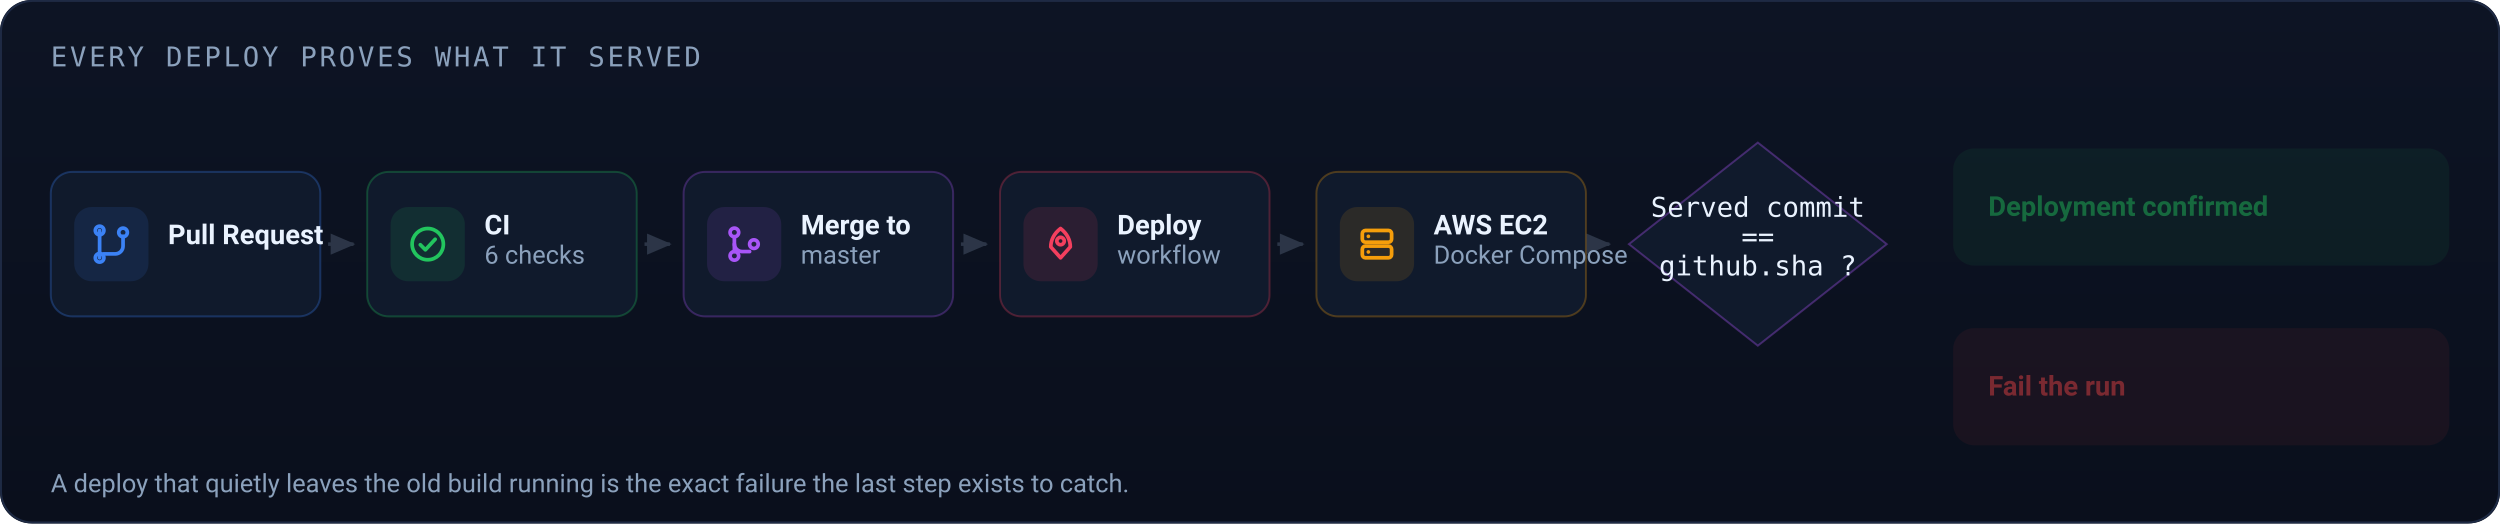
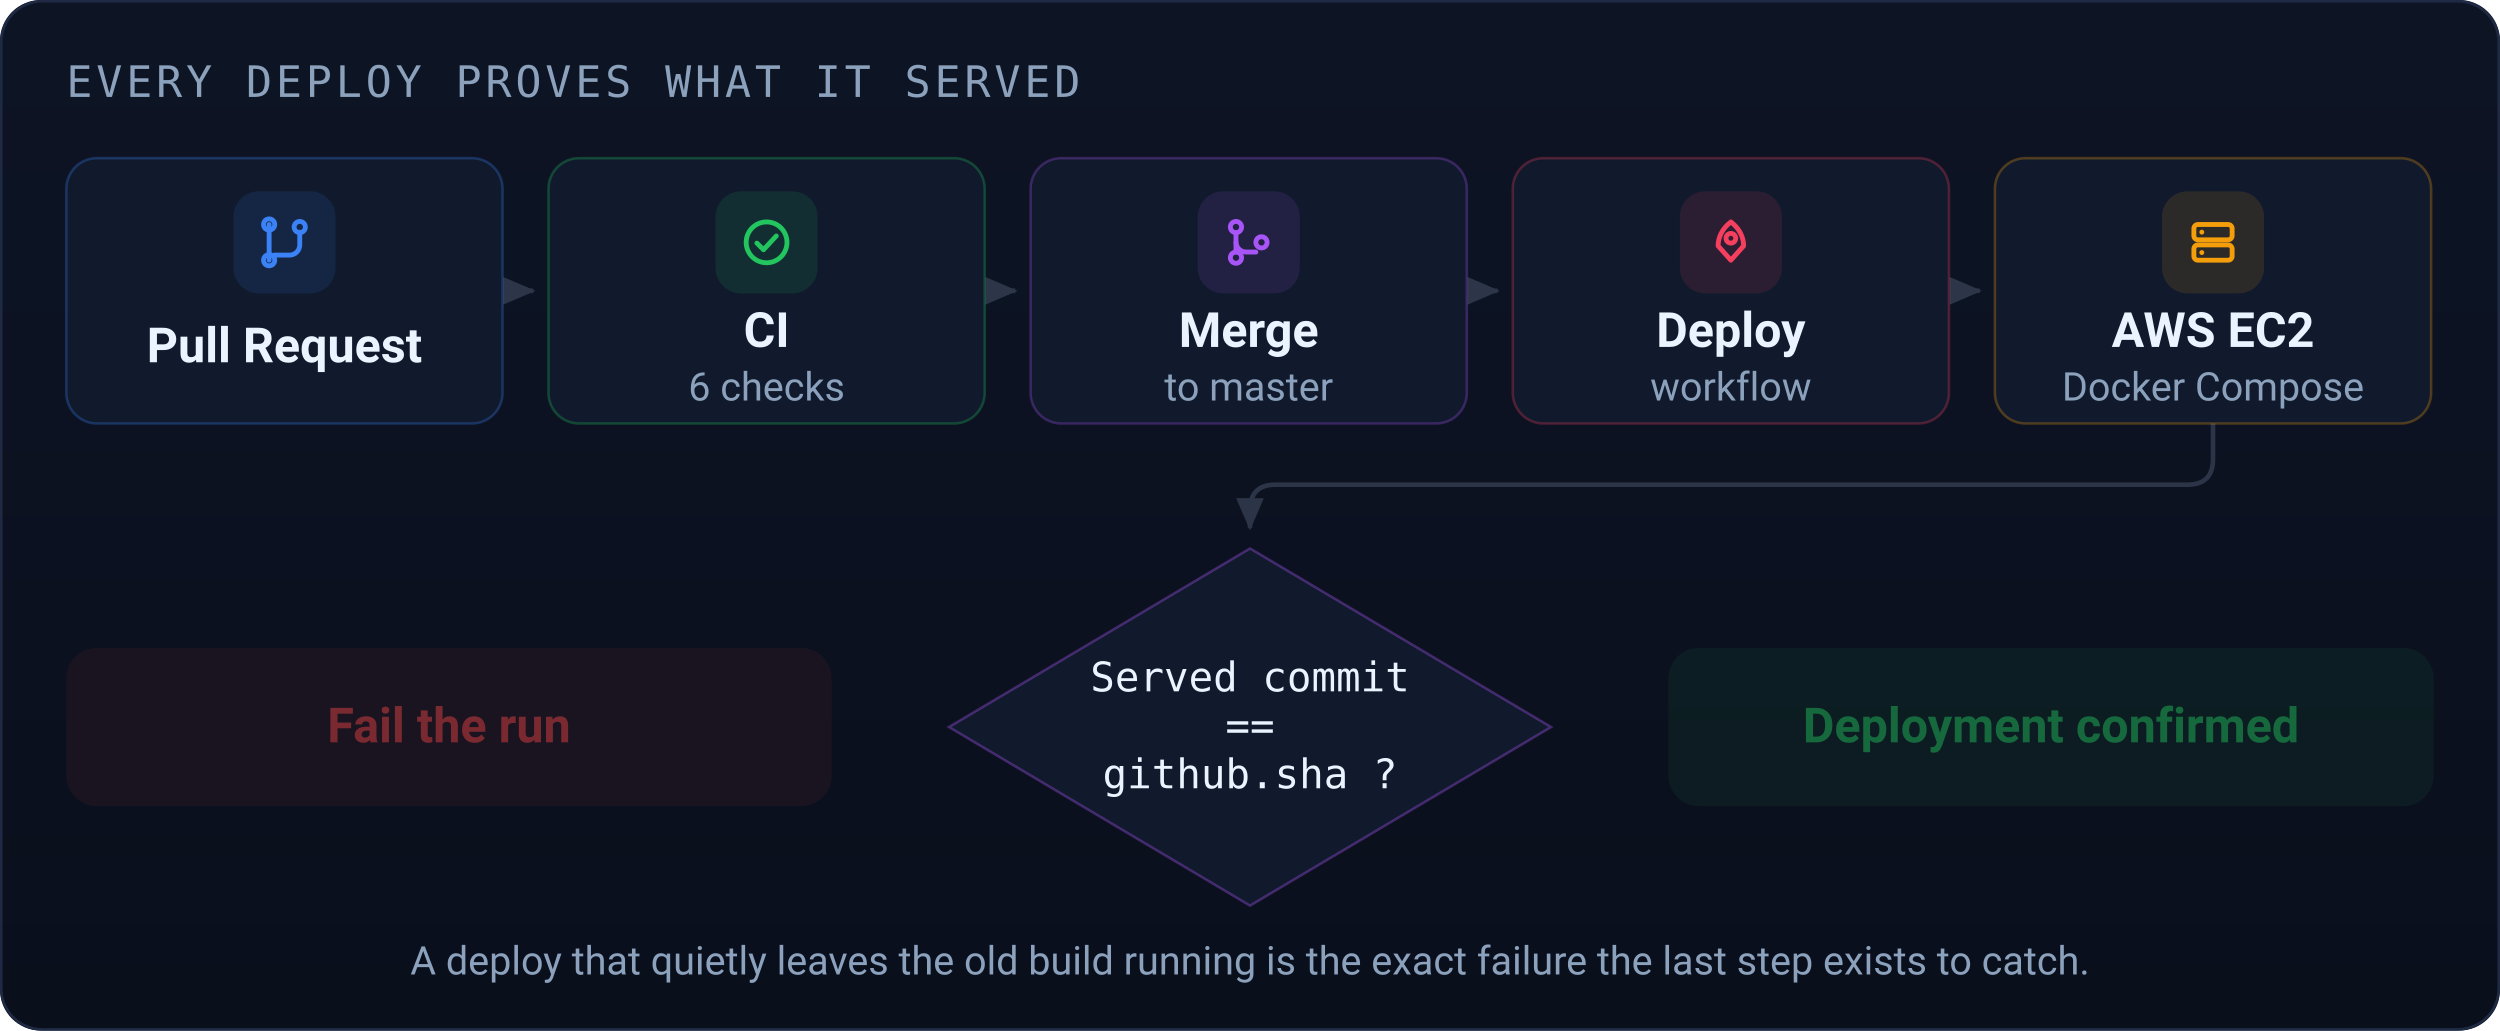
- <svg xmlns="http://www.w3.org/2000/svg" viewBox="0 0 1280 268" width="1280" height="268" role="img" aria-label="Pull request, CI, merge to master, deploy workflow and AWS EC2; the run then checks whether the served commit equals github.sha and only confirms the deployment if it does">
+ <svg xmlns="http://www.w3.org/2000/svg" viewBox="0 0 980 404" width="980" height="404" role="img" aria-label="Pull request, CI, merge to master, deploy workflow and AWS EC2; the run then checks whether the served commit equals github.sha and only confirms the deployment if it does">
  <defs>
    <linearGradient id="pbg" x1="0" y1="0" x2="0" y2="1">
      <stop offset="0%" stop-color="#0d1424" />
      <stop offset="100%" stop-color="#0a0f1c" />
    </linearGradient>
    <marker id="pa" markerWidth="8" markerHeight="8" refX="6.5" refY="4" orient="auto">
      <path d="M0 1 L7 4 L0 7 z" fill="#8ba1bc" />
    </marker>
    <marker id="pok" markerWidth="8" markerHeight="8" refX="6.5" refY="4" orient="auto">
      <path d="M0 1 L7 4 L0 7 z" fill="#22c55e" />
    </marker>
    <marker id="pbad" markerWidth="8" markerHeight="8" refX="6.5" refY="4" orient="auto">
      <path d="M0 1 L7 4 L0 7 z" fill="#ef4444" />
    </marker>
  </defs>
-   <rect width="1280" height="268" rx="16" fill="url(#pbg)" />
-   <rect x="0.5" y="0.5" width="1279" height="267" rx="16" fill="none" stroke="#1e2a44" />
-   <text x="26" y="34" font-family="ui-monospace,SFMono-Regular,Menlo,Consolas,monospace" font-size="14" letter-spacing="1.4" fill="#8ba1bc">EVERY DEPLOY PROVES WHAT IT SERVED</text>
-   <rect x="26" y="88" width="138" height="74" rx="11" fill="#101a2c" stroke="#3b82f6" stroke-opacity="0.28" />
-   <rect x="26" y="88" width="138" height="74" rx="11" fill="#3b82f6" fill-opacity="0" stroke="#3b82f6" stroke-opacity="0" stroke-width="1.8">
+   <rect width="980" height="404" rx="16" fill="url(#pbg)" />
+   <rect x="0.5" y="0.5" width="979" height="403" rx="16" fill="none" stroke="#1e2a44" />
+   <text x="26" y="38" font-family="ui-monospace,SFMono-Regular,Menlo,Consolas,monospace" font-size="17" letter-spacing="1.5" fill="#8ba1bc">EVERY DEPLOY PROVES WHAT IT SERVED</text>
+   <rect x="26" y="62" width="171" height="104" rx="12" fill="#101a2c" stroke="#3b82f6" stroke-opacity="0.28" />
+   <rect x="26" y="62" width="171" height="104" rx="12" fill="#3b82f6" fill-opacity="0" stroke="#3b82f6" stroke-opacity="0" stroke-width="1.8">
    <animate attributeName="fill-opacity" values="0;0;0.09;0.09" keyTimes="0;0;0.038;1" begin="0s" dur="9.0s" repeatCount="indefinite" />
    <animate attributeName="stroke-opacity" values="0;0;0.85;0.85" keyTimes="0;0;0.038;1" begin="0s" dur="9.0s" repeatCount="indefinite" />
  </rect>
-   <rect x="38" y="106" width="38" height="38" rx="9" fill="#3b82f6" fill-opacity="0.12" />
-   <g transform="translate(47.0,115.0)">
+   <rect x="91.5" y="75" width="40" height="40" rx="10" fill="#3b82f6" fill-opacity="0.12" />
+   <g transform="translate(101.5,85.0)">
    <path d="M4 3 v14" fill="none" stroke="#3b82f6" stroke-width="1.9" stroke-linecap="round" stroke-linejoin="round" />
    <circle cx="4" cy="3" r="2.2" fill="none" stroke="#3b82f6" stroke-width="1.9" stroke-linecap="round" stroke-linejoin="round" />
    <circle cx="4" cy="17" r="2.2" fill="none" stroke="#3b82f6" stroke-width="1.9" stroke-linecap="round" stroke-linejoin="round" />
    <path d="M16 6 v5 a4 4 0 0 1-4 4 H6" fill="none" stroke="#3b82f6" stroke-width="1.9" stroke-linecap="round" stroke-linejoin="round" />
    <circle cx="16" cy="4" r="2.2" fill="none" stroke="#3b82f6" stroke-width="1.9" stroke-linecap="round" stroke-linejoin="round" />
  </g>
-   <text x="86" y="125.0" font-family="ui-sans-serif,-apple-system,BlinkMacSystemFont,'Segoe UI',Roboto,Helvetica,Arial,sans-serif" font-size="14" font-weight="600" fill="#eaf3ff">Pull Request</text>
-   <path d="M 168 125.0 L 181 125.0" stroke="#8ba1bc" stroke-width="1.8" marker-end="url(#pa)" opacity="0.25">
+   <text x="111.5" y="142" text-anchor="middle" font-family="ui-sans-serif,-apple-system,BlinkMacSystemFont,'Segoe UI',Roboto,Helvetica,Arial,sans-serif" font-size="19.0" font-weight="600" fill="#eaf3ff">Pull Request</text>
+   <path d="M 200 114.0 L 209 114.0" stroke="#8ba1bc" stroke-width="1.8" marker-end="url(#pa)" opacity="0.25">
    <animate attributeName="opacity" values="0.25;0.25;1;1" keyTimes="0;0.033;0.071;1" begin="0s" dur="9.0s" repeatCount="indefinite" />
  </path>
-   <rect x="188" y="88" width="138" height="74" rx="11" fill="#101a2c" stroke="#22c55e" stroke-opacity="0.28" />
-   <rect x="188" y="88" width="138" height="74" rx="11" fill="#22c55e" fill-opacity="0" stroke="#22c55e" stroke-opacity="0" stroke-width="1.8">
+   <rect x="215" y="62" width="171" height="104" rx="12" fill="#101a2c" stroke="#22c55e" stroke-opacity="0.28" />
+   <rect x="215" y="62" width="171" height="104" rx="12" fill="#22c55e" fill-opacity="0" stroke="#22c55e" stroke-opacity="0" stroke-width="1.8">
    <animate attributeName="fill-opacity" values="0;0;0.09;0.09" keyTimes="0;0.069;0.107;1" begin="0s" dur="9.0s" repeatCount="indefinite" />
    <animate attributeName="stroke-opacity" values="0;0;0.85;0.85" keyTimes="0;0.069;0.107;1" begin="0s" dur="9.0s" repeatCount="indefinite" />
  </rect>
-   <rect x="200" y="106" width="38" height="38" rx="9" fill="#22c55e" fill-opacity="0.12" />
-   <g transform="translate(209.0,115.0)">
+   <rect x="280.5" y="75" width="40" height="40" rx="10" fill="#22c55e" fill-opacity="0.12" />
+   <g transform="translate(290.5,85.0)">
    <circle cx="10" cy="10" r="8" fill="none" stroke="#22c55e" stroke-width="1.9" stroke-linecap="round" stroke-linejoin="round" />
    <path d="M6.2 10.3 l2.6 2.6 l5-5.4" fill="none" stroke="#22c55e" stroke-width="1.9" stroke-linecap="round" stroke-linejoin="round" />
  </g>
-   <text x="248" y="120.0" font-family="ui-sans-serif,-apple-system,BlinkMacSystemFont,'Segoe UI',Roboto,Helvetica,Arial,sans-serif" font-size="14" font-weight="600" fill="#eaf3ff">CI</text>
-   <text x="248" y="135.0" font-family="ui-sans-serif,-apple-system,BlinkMacSystemFont,'Segoe UI',Roboto,Helvetica,Arial,sans-serif" font-size="13" fill="#8ba1bc">6 checks</text>
-   <path d="M 330 125.0 L 343 125.0" stroke="#8ba1bc" stroke-width="1.8" marker-end="url(#pa)" opacity="0.25">
+   <text x="300.5" y="136" text-anchor="middle" font-family="ui-sans-serif,-apple-system,BlinkMacSystemFont,'Segoe UI',Roboto,Helvetica,Arial,sans-serif" font-size="19.0" font-weight="600" fill="#eaf3ff">CI</text>
+   <text x="300.5" y="157" text-anchor="middle" font-family="ui-sans-serif,-apple-system,BlinkMacSystemFont,'Segoe UI',Roboto,Helvetica,Arial,sans-serif" font-size="15.5" fill="#8ba1bc">6 checks</text>
+   <path d="M 389 114.0 L 398 114.0" stroke="#8ba1bc" stroke-width="1.8" marker-end="url(#pa)" opacity="0.25">
    <animate attributeName="opacity" values="0.25;0.25;1;1" keyTimes="0;0.102;0.14;1" begin="0s" dur="9.0s" repeatCount="indefinite" />
  </path>
-   <rect x="350" y="88" width="138" height="74" rx="11" fill="#101a2c" stroke="#a855f7" stroke-opacity="0.28" />
-   <rect x="350" y="88" width="138" height="74" rx="11" fill="#a855f7" fill-opacity="0" stroke="#a855f7" stroke-opacity="0" stroke-width="1.8">
+   <rect x="404" y="62" width="171" height="104" rx="12" fill="#101a2c" stroke="#a855f7" stroke-opacity="0.28" />
+   <rect x="404" y="62" width="171" height="104" rx="12" fill="#a855f7" fill-opacity="0" stroke="#a855f7" stroke-opacity="0" stroke-width="1.8">
    <animate attributeName="fill-opacity" values="0;0;0.09;0.09" keyTimes="0;0.138;0.176;1" begin="0s" dur="9.0s" repeatCount="indefinite" />
    <animate attributeName="stroke-opacity" values="0;0;0.85;0.85" keyTimes="0;0.138;0.176;1" begin="0s" dur="9.0s" repeatCount="indefinite" />
  </rect>
-   <rect x="362" y="106" width="38" height="38" rx="9" fill="#a855f7" fill-opacity="0.12" />
-   <g transform="translate(371.0,115.0)">
+   <rect x="469.5" y="75" width="40" height="40" rx="10" fill="#a855f7" fill-opacity="0.12" />
+   <g transform="translate(479.5,85.0)">
    <circle cx="5" cy="4" r="2.2" fill="none" stroke="#a855f7" stroke-width="1.9" stroke-linecap="round" stroke-linejoin="round" />
    <circle cx="5" cy="16" r="2.2" fill="none" stroke="#a855f7" stroke-width="1.9" stroke-linecap="round" stroke-linejoin="round" />
    <circle cx="15" cy="10" r="2.2" fill="none" stroke="#a855f7" stroke-width="1.9" stroke-linecap="round" stroke-linejoin="round" />
    <path d="M5 6.2 v3.6 a4 4 0 0 0 4 4 h3.8" fill="none" stroke="#a855f7" stroke-width="1.9" stroke-linecap="round" stroke-linejoin="round" />
    <path d="M5 13.8 V10" fill="none" stroke="#a855f7" stroke-width="1.9" stroke-linecap="round" stroke-linejoin="round" />
  </g>
-   <text x="410" y="120.0" font-family="ui-sans-serif,-apple-system,BlinkMacSystemFont,'Segoe UI',Roboto,Helvetica,Arial,sans-serif" font-size="14" font-weight="600" fill="#eaf3ff">Merge to</text>
-   <text x="410" y="135.0" font-family="ui-sans-serif,-apple-system,BlinkMacSystemFont,'Segoe UI',Roboto,Helvetica,Arial,sans-serif" font-size="13" fill="#8ba1bc">master</text>
-   <path d="M 492 125.0 L 505 125.0" stroke="#8ba1bc" stroke-width="1.8" marker-end="url(#pa)" opacity="0.25">
+   <text x="489.5" y="136" text-anchor="middle" font-family="ui-sans-serif,-apple-system,BlinkMacSystemFont,'Segoe UI',Roboto,Helvetica,Arial,sans-serif" font-size="19.0" font-weight="600" fill="#eaf3ff">Merge</text>
+   <text x="489.5" y="157" text-anchor="middle" font-family="ui-sans-serif,-apple-system,BlinkMacSystemFont,'Segoe UI',Roboto,Helvetica,Arial,sans-serif" font-size="15.5" fill="#8ba1bc">to master</text>
+   <path d="M 578 114.0 L 587 114.0" stroke="#8ba1bc" stroke-width="1.8" marker-end="url(#pa)" opacity="0.25">
    <animate attributeName="opacity" values="0.25;0.25;1;1" keyTimes="0;0.171;0.209;1" begin="0s" dur="9.0s" repeatCount="indefinite" />
  </path>
-   <rect x="512" y="88" width="138" height="74" rx="11" fill="#101a2c" stroke="#f43f5e" stroke-opacity="0.28" />
-   <rect x="512" y="88" width="138" height="74" rx="11" fill="#f43f5e" fill-opacity="0" stroke="#f43f5e" stroke-opacity="0" stroke-width="1.8">
+   <rect x="593" y="62" width="171" height="104" rx="12" fill="#101a2c" stroke="#f43f5e" stroke-opacity="0.28" />
+   <rect x="593" y="62" width="171" height="104" rx="12" fill="#f43f5e" fill-opacity="0" stroke="#f43f5e" stroke-opacity="0" stroke-width="1.8">
    <animate attributeName="fill-opacity" values="0;0;0.09;0.09" keyTimes="0;0.207;0.244;1" begin="0s" dur="9.0s" repeatCount="indefinite" />
    <animate attributeName="stroke-opacity" values="0;0;0.85;0.85" keyTimes="0;0.207;0.244;1" begin="0s" dur="9.0s" repeatCount="indefinite" />
  </rect>
-   <rect x="524" y="106" width="38" height="38" rx="9" fill="#f43f5e" fill-opacity="0.12" />
-   <g transform="translate(533.0,115.0)">
+   <rect x="658.5" y="75" width="40" height="40" rx="10" fill="#f43f5e" fill-opacity="0.12" />
+   <g transform="translate(668.5,85.0)">
    <path d="M10 2 c3.4 2.6 5 6 5 9.4 L10 17 L5 11.4 C5 8 6.6 4.6 10 2 Z" fill="none" stroke="#f43f5e" stroke-width="1.9" stroke-linecap="round" stroke-linejoin="round" />
    <circle cx="10" cy="8.4" r="1.9" fill="none" stroke="#f43f5e" stroke-width="1.9" stroke-linecap="round" stroke-linejoin="round" />
  </g>
-   <text x="572" y="120.0" font-family="ui-sans-serif,-apple-system,BlinkMacSystemFont,'Segoe UI',Roboto,Helvetica,Arial,sans-serif" font-size="14" font-weight="600" fill="#eaf3ff">Deploy</text>
-   <text x="572" y="135.0" font-family="ui-sans-serif,-apple-system,BlinkMacSystemFont,'Segoe UI',Roboto,Helvetica,Arial,sans-serif" font-size="13" fill="#8ba1bc">workflow</text>
-   <path d="M 654 125.0 L 667 125.0" stroke="#8ba1bc" stroke-width="1.8" marker-end="url(#pa)" opacity="0.25">
+   <text x="678.5" y="136" text-anchor="middle" font-family="ui-sans-serif,-apple-system,BlinkMacSystemFont,'Segoe UI',Roboto,Helvetica,Arial,sans-serif" font-size="19.0" font-weight="600" fill="#eaf3ff">Deploy</text>
+   <text x="678.5" y="157" text-anchor="middle" font-family="ui-sans-serif,-apple-system,BlinkMacSystemFont,'Segoe UI',Roboto,Helvetica,Arial,sans-serif" font-size="15.5" fill="#8ba1bc">workflow</text>
+   <path d="M 767 114.0 L 776 114.0" stroke="#8ba1bc" stroke-width="1.8" marker-end="url(#pa)" opacity="0.25">
    <animate attributeName="opacity" values="0.25;0.25;1;1" keyTimes="0;0.24;0.278;1" begin="0s" dur="9.0s" repeatCount="indefinite" />
  </path>
-   <rect x="674" y="88" width="138" height="74" rx="11" fill="#101a2c" stroke="#f59e0b" stroke-opacity="0.28" />
-   <rect x="674" y="88" width="138" height="74" rx="11" fill="#f59e0b" fill-opacity="0" stroke="#f59e0b" stroke-opacity="0" stroke-width="1.8">
+   <rect x="782" y="62" width="171" height="104" rx="12" fill="#101a2c" stroke="#f59e0b" stroke-opacity="0.28" />
+   <rect x="782" y="62" width="171" height="104" rx="12" fill="#f59e0b" fill-opacity="0" stroke="#f59e0b" stroke-opacity="0" stroke-width="1.8">
    <animate attributeName="fill-opacity" values="0;0;0.09;0.09" keyTimes="0;0.276;0.313;1" begin="0s" dur="9.0s" repeatCount="indefinite" />
    <animate attributeName="stroke-opacity" values="0;0;0.85;0.85" keyTimes="0;0.276;0.313;1" begin="0s" dur="9.0s" repeatCount="indefinite" />
  </rect>
-   <rect x="686" y="106" width="38" height="38" rx="9" fill="#f59e0b" fill-opacity="0.12" />
-   <g transform="translate(695.0,115.0)">
+   <rect x="847.5" y="75" width="40" height="40" rx="10" fill="#f59e0b" fill-opacity="0.12" />
+   <g transform="translate(857.5,85.0)">
    <rect x="2.5" y="3" width="15" height="6" rx="1.6" fill="none" stroke="#f59e0b" stroke-width="1.9" stroke-linecap="round" stroke-linejoin="round" />
    <rect x="2.5" y="11" width="15" height="6" rx="1.6" fill="none" stroke="#f59e0b" stroke-width="1.9" stroke-linecap="round" stroke-linejoin="round" />
    <path d="M5.6 6 h.01M5.6 14 h.01" fill="none" stroke="#f59e0b" stroke-width="1.9" stroke-linecap="round" stroke-linejoin="round" />
  </g>
-   <text x="734" y="120.0" font-family="ui-sans-serif,-apple-system,BlinkMacSystemFont,'Segoe UI',Roboto,Helvetica,Arial,sans-serif" font-size="14" font-weight="600" fill="#eaf3ff">AWS EC2</text>
-   <text x="734" y="135.0" font-family="ui-sans-serif,-apple-system,BlinkMacSystemFont,'Segoe UI',Roboto,Helvetica,Arial,sans-serif" font-size="13" fill="#8ba1bc">Docker Compose</text>
-   <path d="M 816 125.0 L 824 125.0" stroke="#8ba1bc" stroke-width="1.8" marker-end="url(#pa)" opacity="0.25">
+   <text x="867.5" y="136" text-anchor="middle" font-family="ui-sans-serif,-apple-system,BlinkMacSystemFont,'Segoe UI',Roboto,Helvetica,Arial,sans-serif" font-size="19.0" font-weight="600" fill="#eaf3ff">AWS EC2</text>
+   <text x="867.5" y="157" text-anchor="middle" font-family="ui-sans-serif,-apple-system,BlinkMacSystemFont,'Segoe UI',Roboto,Helvetica,Arial,sans-serif" font-size="15.5" fill="#8ba1bc">Docker Compose</text>
+   <path d="M 867.5 166 V 180 Q 867.5 190 857.5 190 H 500 Q 490 190 490 200 V 207" fill="none" stroke="#8ba1bc" stroke-width="1.8" marker-end="url(#pa)" opacity="0.25">
    <animate attributeName="opacity" values="0.25;0.25;1;1" keyTimes="0;0.344;0.382;1" begin="0s" dur="9.0s" repeatCount="indefinite" />
  </path>
-   <path d="M 900 73.0 L 966 125.0 L 900 177.0 L 834 125.0 Z" fill="#101a2c" stroke="#a855f7" stroke-opacity="0.35" />
-   <path d="M 900 73.0 L 966 125.0 L 900 177.0 L 834 125.0 Z" fill="#a855f7" fill-opacity="0" stroke="#a855f7" stroke-opacity="0" stroke-width="1.8">
+   <path d="M 490 215 L 608 285 L 490 355 L 372 285 Z" fill="#101a2c" stroke="#a855f7" stroke-opacity="0.35" />
+   <path d="M 490 215 L 608 285 L 490 355 L 372 285 Z" fill="#a855f7" fill-opacity="0" stroke="#a855f7" stroke-opacity="0" stroke-width="1.8">
    <animate attributeName="fill-opacity" values="0;0;0.1;0.1" keyTimes="0;0.378;0.416;1" begin="0s" dur="9.0s" repeatCount="indefinite" />
    <animate attributeName="stroke-opacity" values="0;0;0.9;0.9" keyTimes="0;0.378;0.416;1" begin="0s" dur="9.0s" repeatCount="indefinite" />
  </path>
-   <text x="900" y="111.0" text-anchor="middle" font-family="ui-monospace,SFMono-Regular,Menlo,Consolas,monospace" font-size="14" fill="#eaf3ff">Served commit</text>
-   <text x="900" y="126.0" text-anchor="middle" font-family="ui-monospace,SFMono-Regular,Menlo,Consolas,monospace" font-size="14" fill="#eaf3ff">==</text>
-   <text x="900" y="141.0" text-anchor="middle" font-family="ui-monospace,SFMono-Regular,Menlo,Consolas,monospace" font-size="14" fill="#eaf3ff">github.sha ?</text>
-   <path d="M 970 125.0 C 966 125.0, 966 106.0, 991 106.0" fill="none" stroke="#22c55e" stroke-width="1.8" marker-end="url(#pok)" opacity="0">
+   <text x="490" y="271" text-anchor="middle" font-family="ui-monospace,SFMono-Regular,Menlo,Consolas,monospace" font-size="16" fill="#eaf3ff">Served commit</text>
+   <text x="490" y="290" text-anchor="middle" font-family="ui-monospace,SFMono-Regular,Menlo,Consolas,monospace" font-size="16" fill="#eaf3ff">==</text>
+   <text x="490" y="309" text-anchor="middle" font-family="ui-monospace,SFMono-Regular,Menlo,Consolas,monospace" font-size="16" fill="#eaf3ff">github.sha ?</text>
+   <path d="M 372 285 H 332" fill="none" stroke="#ef4444" stroke-width="1.8" marker-end="url(#pbad)" opacity="0">
    <animate attributeName="opacity" values="0;0;0.9;0.9" keyTimes="0;0.456;0.493;1" begin="0s" dur="9.0s" repeatCount="indefinite" />
  </path>
-   <text x="960" y="109.5" text-anchor="middle" font-family="ui-monospace,SFMono-Regular,Menlo,Consolas,monospace" font-size="12" fill="#22c55e" opacity="0">yes<animate attributeName="opacity" values="0;0;1;1" keyTimes="0;0.456;0.493;1" begin="0s" dur="9.0s" repeatCount="indefinite" />
+   <text x="344" y="275" text-anchor="middle" font-family="ui-monospace,SFMono-Regular,Menlo,Consolas,monospace" font-size="15" fill="#ef4444" opacity="0">no<animate attributeName="opacity" values="0;0;1;1" keyTimes="0;0.456;0.493;1" begin="0s" dur="9.0s" repeatCount="indefinite" />
  </text>
-   <rect x="1000" y="76" width="254" height="60" rx="11" fill="#22c55e" fill-opacity="0.07" stroke="#22c55e" stroke-opacity="0" stroke-width="1.8">
+   <rect x="26" y="254.0" width="300" height="62" rx="12" fill="#ef4444" fill-opacity="0.07" stroke="#ef4444" stroke-opacity="0" stroke-width="1.8">
    <animate attributeName="stroke-opacity" values="0;0;0.85;0.85" keyTimes="0;0.456;0.493;1" begin="0s" dur="9.0s" repeatCount="indefinite" />
  </rect>
-   <text x="1018" y="110.5" font-family="ui-sans-serif,-apple-system,BlinkMacSystemFont,'Segoe UI',Roboto,Helvetica,Arial,sans-serif" font-size="14" font-weight="600" fill="#22c55e" opacity="0.45">Deployment confirmed<animate attributeName="opacity" values="0.45;0.45;1;1" keyTimes="0;0.456;0.493;1" begin="0s" dur="9.0s" repeatCount="indefinite" />
+   <text x="176.0" y="291.0" text-anchor="middle" font-family="ui-sans-serif,-apple-system,BlinkMacSystemFont,'Segoe UI',Roboto,Helvetica,Arial,sans-serif" font-size="19.0" font-weight="600" fill="#ef4444" opacity="0.45">Fail the run<animate attributeName="opacity" values="0.45;0.45;1;1" keyTimes="0;0.456;0.493;1" begin="0s" dur="9.0s" repeatCount="indefinite" />
  </text>
-   <path d="M 970 125.0 C 966 125.0, 966 198.0, 991 198.0" fill="none" stroke="#ef4444" stroke-width="1.8" marker-end="url(#pbad)" opacity="0">
+   <path d="M 608 285 H 648" fill="none" stroke="#22c55e" stroke-width="1.8" marker-end="url(#pok)" opacity="0">
    <animate attributeName="opacity" values="0;0;0.9;0.9" keyTimes="0;0.456;0.493;1" begin="0s" dur="9.0s" repeatCount="indefinite" />
  </path>
-   <text x="960" y="155.5" text-anchor="middle" font-family="ui-monospace,SFMono-Regular,Menlo,Consolas,monospace" font-size="12" fill="#ef4444" opacity="0">no<animate attributeName="opacity" values="0;0;1;1" keyTimes="0;0.456;0.493;1" begin="0s" dur="9.0s" repeatCount="indefinite" />
+   <text x="636" y="275" text-anchor="middle" font-family="ui-monospace,SFMono-Regular,Menlo,Consolas,monospace" font-size="15" fill="#22c55e" opacity="0">yes<animate attributeName="opacity" values="0;0;1;1" keyTimes="0;0.456;0.493;1" begin="0s" dur="9.0s" repeatCount="indefinite" />
  </text>
-   <rect x="1000" y="168" width="254" height="60" rx="11" fill="#ef4444" fill-opacity="0.07" stroke="#ef4444" stroke-opacity="0" stroke-width="1.8">
+   <rect x="654" y="254.0" width="300" height="62" rx="12" fill="#22c55e" fill-opacity="0.07" stroke="#22c55e" stroke-opacity="0" stroke-width="1.8">
    <animate attributeName="stroke-opacity" values="0;0;0.85;0.85" keyTimes="0;0.456;0.493;1" begin="0s" dur="9.0s" repeatCount="indefinite" />
  </rect>
-   <text x="1018" y="202.5" font-family="ui-sans-serif,-apple-system,BlinkMacSystemFont,'Segoe UI',Roboto,Helvetica,Arial,sans-serif" font-size="14" font-weight="600" fill="#ef4444" opacity="0.45">Fail the run<animate attributeName="opacity" values="0.45;0.45;1;1" keyTimes="0;0.456;0.493;1" begin="0s" dur="9.0s" repeatCount="indefinite" />
+   <text x="804.0" y="291.0" text-anchor="middle" font-family="ui-sans-serif,-apple-system,BlinkMacSystemFont,'Segoe UI',Roboto,Helvetica,Arial,sans-serif" font-size="19.0" font-weight="600" fill="#22c55e" opacity="0.45">Deployment confirmed<animate attributeName="opacity" values="0.45;0.45;1;1" keyTimes="0;0.456;0.493;1" begin="0s" dur="9.0s" repeatCount="indefinite" />
  </text>
-   <text x="26" y="252" font-family="ui-sans-serif,-apple-system,BlinkMacSystemFont,'Segoe UI',Roboto,Helvetica,Arial,sans-serif" font-size="13" fill="#8ba1bc">A deploy that quietly leaves the old build running is the exact failure the last step exists to catch.</text>
+   <text x="490.0" y="382" text-anchor="middle" font-family="ui-sans-serif,-apple-system,BlinkMacSystemFont,'Segoe UI',Roboto,Helvetica,Arial,sans-serif" font-size="15.5" fill="#8ba1bc">A deploy that quietly leaves the old build running is the exact failure the last step exists to catch.</text>
</svg>
